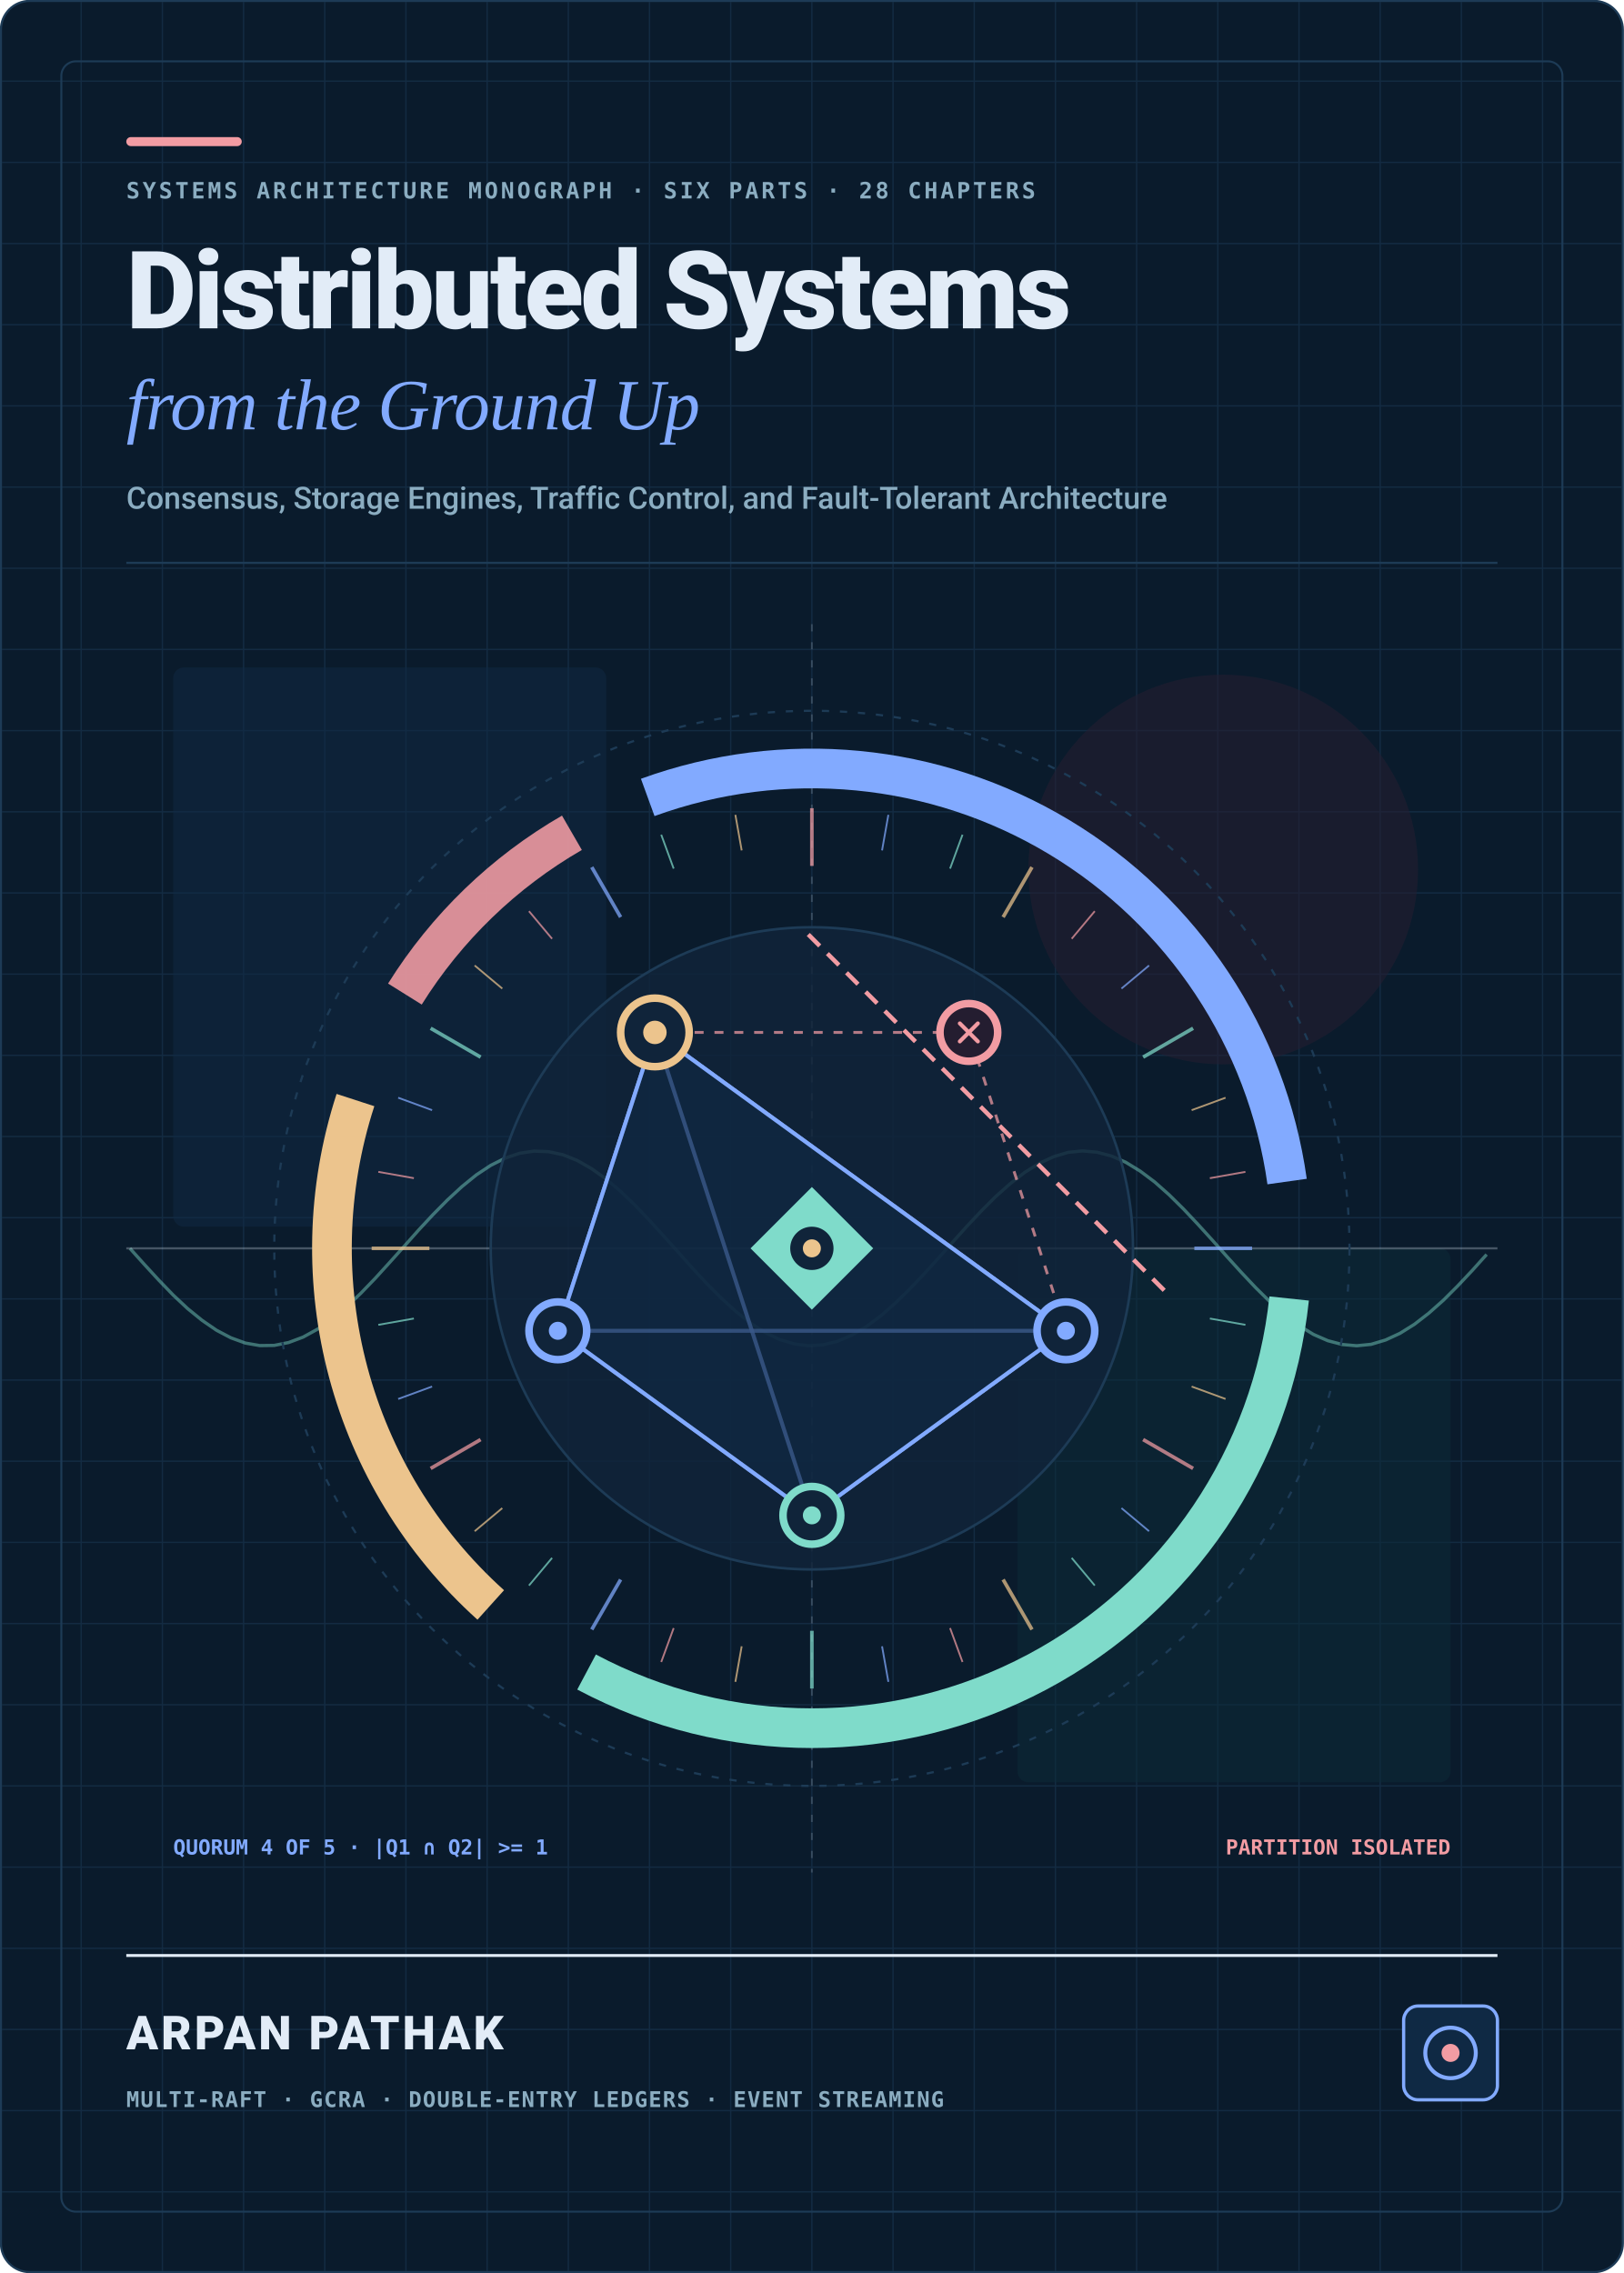
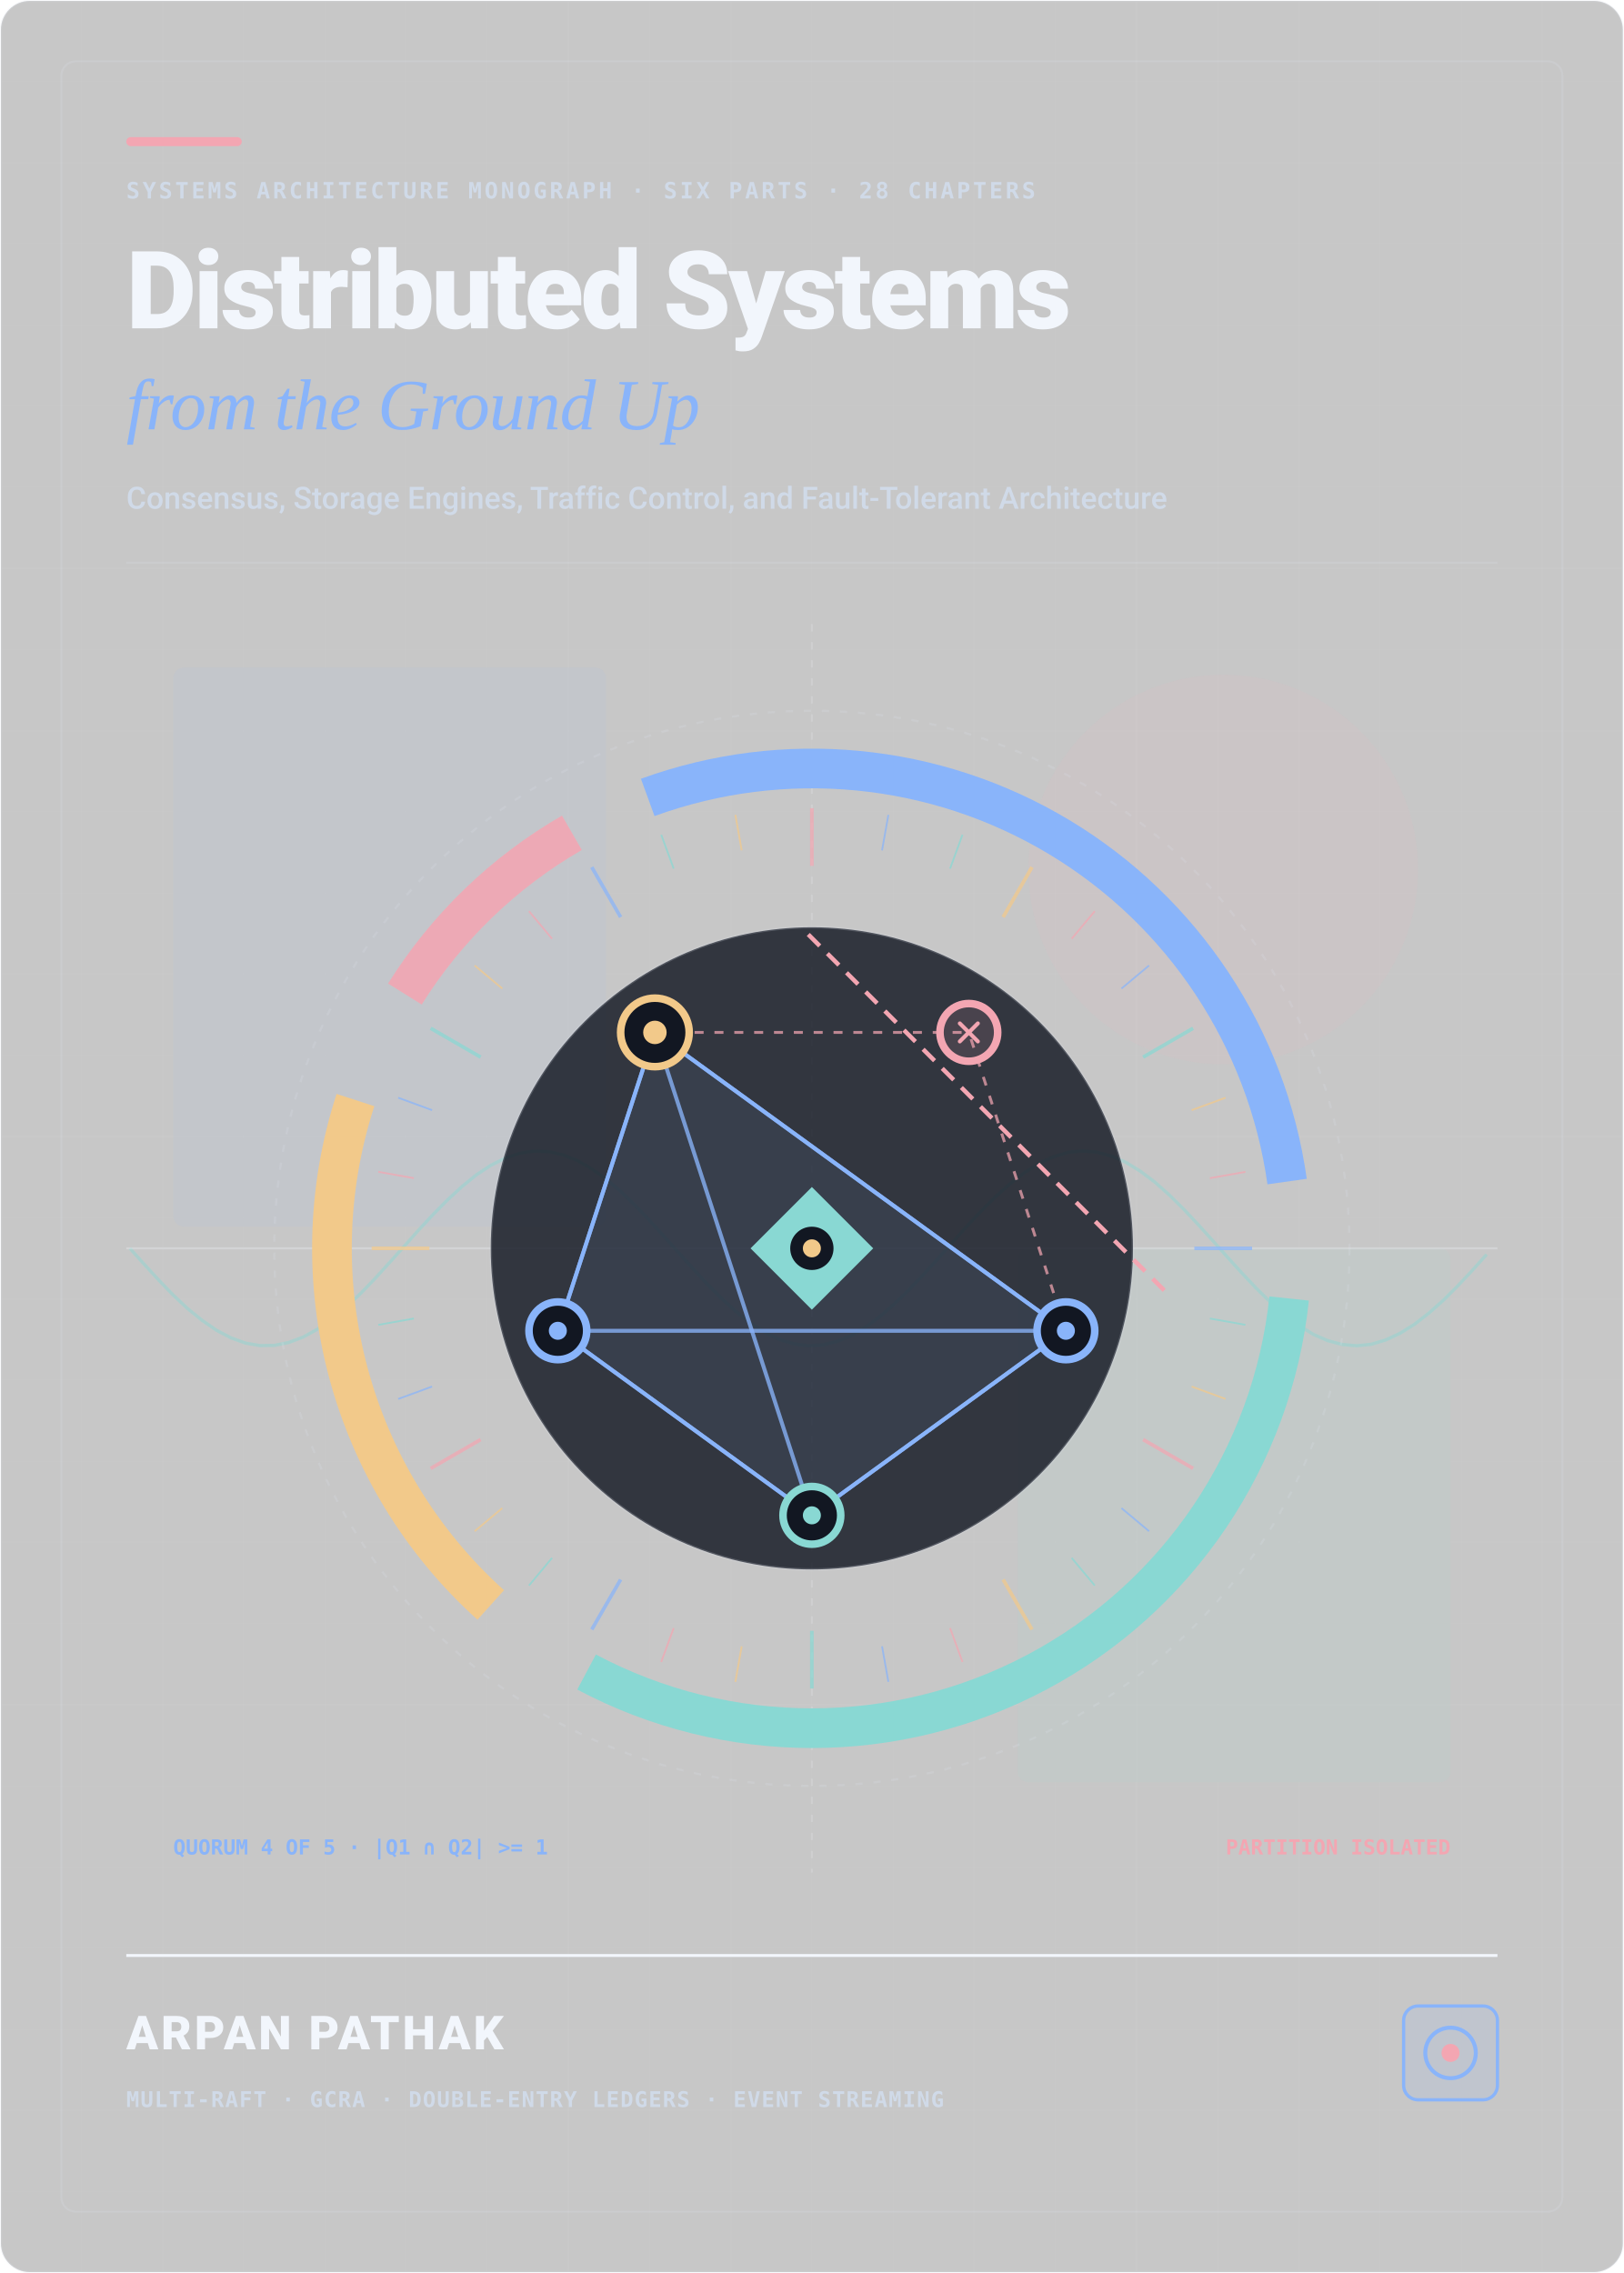
<svg xmlns="http://www.w3.org/2000/svg" viewBox="0 0 900 1260" width="900" height="1260" shape-rendering="geometricPrecision" text-rendering="geometricPrecision" role="img" aria-label="Cover of Distributed Systems from the Ground Up by Arpan Pathak. A crisp Swiss-Modernist abstract geometric composition featuring a concentric consistent-hash ring, a five-node consensus constellation with four interconnected quorum nodes separated by a dashed partition cut from one isolated node, and a harmonic rate-shaping wave.">
  <style>
    .sans { font-family: -apple-system, BlinkMacSystemFont, "SF Pro Display", "Segoe UI", Roboto, "Helvetica Neue", Arial, sans-serif; }
    .serif { font-family: Georgia, "Iowan Old Style", "Times New Roman", serif; }
    .mono { font-family: "SF Mono", SFMono-Regular, ui-monospace, Menlo, Consolas, monospace; }
  </style>
-   <rect x="0.5" y="0.5" width="899" height="1259" rx="16" fill="#0A1B2C" stroke="#1D3B56" stroke-width="1.2" />
-   <line x1="45" y1="1" x2="45" y2="1259" stroke="#132B42" stroke-width="0.75" />
-   <line x1="90" y1="1" x2="90" y2="1259" stroke="#132B42" stroke-width="0.75" />
-   <line x1="135" y1="1" x2="135" y2="1259" stroke="#132B42" stroke-width="0.75" />
-   <line x1="180" y1="1" x2="180" y2="1259" stroke="#132B42" stroke-width="0.75" />
-   <line x1="225" y1="1" x2="225" y2="1259" stroke="#132B42" stroke-width="0.75" />
-   <line x1="270" y1="1" x2="270" y2="1259" stroke="#132B42" stroke-width="0.75" />
-   <line x1="315" y1="1" x2="315" y2="1259" stroke="#132B42" stroke-width="0.75" />
-   <line x1="360" y1="1" x2="360" y2="1259" stroke="#132B42" stroke-width="0.75" />
-   <line x1="405" y1="1" x2="405" y2="1259" stroke="#132B42" stroke-width="0.75" />
-   <line x1="450" y1="1" x2="450" y2="1259" stroke="#132B42" stroke-width="0.75" />
-   <line x1="495" y1="1" x2="495" y2="1259" stroke="#132B42" stroke-width="0.75" />
-   <line x1="540" y1="1" x2="540" y2="1259" stroke="#132B42" stroke-width="0.75" />
-   <line x1="585" y1="1" x2="585" y2="1259" stroke="#132B42" stroke-width="0.75" />
-   <line x1="630" y1="1" x2="630" y2="1259" stroke="#132B42" stroke-width="0.75" />
-   <line x1="675" y1="1" x2="675" y2="1259" stroke="#132B42" stroke-width="0.75" />
-   <line x1="720" y1="1" x2="720" y2="1259" stroke="#132B42" stroke-width="0.75" />
-   <line x1="765" y1="1" x2="765" y2="1259" stroke="#132B42" stroke-width="0.75" />
-   <line x1="810" y1="1" x2="810" y2="1259" stroke="#132B42" stroke-width="0.75" />
-   <line x1="855" y1="1" x2="855" y2="1259" stroke="#132B42" stroke-width="0.75" />
-   <line x1="1" y1="45" x2="899" y2="45" stroke="#132B42" stroke-width="0.75" />
-   <line x1="1" y1="90" x2="899" y2="90" stroke="#132B42" stroke-width="0.75" />
-   <line x1="1" y1="135" x2="899" y2="135" stroke="#132B42" stroke-width="0.75" />
-   <line x1="1" y1="180" x2="899" y2="180" stroke="#132B42" stroke-width="0.75" />
-   <line x1="1" y1="225" x2="899" y2="225" stroke="#132B42" stroke-width="0.75" />
-   <line x1="1" y1="270" x2="899" y2="270" stroke="#132B42" stroke-width="0.75" />
-   <line x1="1" y1="315" x2="899" y2="315" stroke="#132B42" stroke-width="0.75" />
-   <line x1="1" y1="360" x2="899" y2="360" stroke="#132B42" stroke-width="0.75" />
-   <line x1="1" y1="405" x2="899" y2="405" stroke="#132B42" stroke-width="0.75" />
-   <line x1="1" y1="450" x2="899" y2="450" stroke="#132B42" stroke-width="0.75" />
-   <line x1="1" y1="495" x2="899" y2="495" stroke="#132B42" stroke-width="0.75" />
-   <line x1="1" y1="540" x2="899" y2="540" stroke="#132B42" stroke-width="0.75" />
-   <line x1="1" y1="585" x2="899" y2="585" stroke="#132B42" stroke-width="0.75" />
-   <line x1="1" y1="630" x2="899" y2="630" stroke="#132B42" stroke-width="0.75" />
-   <line x1="1" y1="675" x2="899" y2="675" stroke="#132B42" stroke-width="0.75" />
-   <line x1="1" y1="720" x2="899" y2="720" stroke="#132B42" stroke-width="0.75" />
-   <line x1="1" y1="765" x2="899" y2="765" stroke="#132B42" stroke-width="0.75" />
-   <line x1="1" y1="810" x2="899" y2="810" stroke="#132B42" stroke-width="0.75" />
-   <line x1="1" y1="855" x2="899" y2="855" stroke="#132B42" stroke-width="0.75" />
-   <line x1="1" y1="900" x2="899" y2="900" stroke="#132B42" stroke-width="0.75" />
-   <line x1="1" y1="945" x2="899" y2="945" stroke="#132B42" stroke-width="0.75" />
-   <line x1="1" y1="990" x2="899" y2="990" stroke="#132B42" stroke-width="0.75" />
-   <line x1="1" y1="1035" x2="899" y2="1035" stroke="#132B42" stroke-width="0.75" />
-   <line x1="1" y1="1080" x2="899" y2="1080" stroke="#132B42" stroke-width="0.75" />
-   <line x1="1" y1="1125" x2="899" y2="1125" stroke="#132B42" stroke-width="0.75" />
-   <line x1="1" y1="1170" x2="899" y2="1170" stroke="#132B42" stroke-width="0.75" />
-   <line x1="1" y1="1215" x2="899" y2="1215" stroke="#132B42" stroke-width="0.75" />
-   <rect x="34" y="34" width="832" height="1192" rx="8" fill="none" stroke="#1D3B56" stroke-width="1.1" />
-   <rect x="70" y="76" width="64" height="5" rx="2.5" fill="#F29CA3" />
-   <text x="70" y="110" class="mono" font-size="12.5" font-weight="700" fill="#8BADC1" letter-spacing="0.12em">SYSTEMS ARCHITECTURE MONOGRAPH  ·  SIX PARTS  ·  28 CHAPTERS</text>
-   <text x="70" y="182" class="sans" font-size="60" font-weight="800" fill="#E2ECF7" letter-spacing="-0.025em">Distributed Systems</text>
-   <text x="70" y="238" class="serif" font-size="40" font-style="italic" fill="#82AAFF" letter-spacing="-0.01em">from the Ground Up</text>
-   <text x="70" y="282" class="sans" font-size="17" font-weight="500" fill="#8BADC1">Consensus, Storage Engines, Traffic Control, and Fault-Tolerant Architecture</text>
-   <line x1="70" y1="312" x2="830" y2="312" stroke="#1D3B56" stroke-width="1.2" />
-   <rect x="96" y="370" width="240" height="310" rx="6" fill="#0F2944" opacity="0.52" />
-   <rect x="564" y="692" width="240" height="296" rx="6" fill="#0B2A38" opacity="0.52" />
-   <circle cx="678" cy="482" r="108" fill="#241D30" opacity="0.58" />
-   <polyline points="72.0,692.0 80.0,700.9 88.0,709.6 96.0,717.9 104.0,725.4 112.0,731.9 120.0,737.4 128.0,741.6 136.0,744.5 144.0,745.9 152.0,745.8 160.0,744.2 168.0,741.2 176.0,736.8 184.0,731.2 192.0,724.5 200.0,716.9 208.0,708.6 216.0,699.8 224.0,690.9 232.0,681.9 240.0,673.3 248.0,665.2 256.0,657.8 264.0,651.3 272.0,646.0 280.0,642.0 288.0,639.3 296.0,638.1 304.0,638.4 312.0,640.1 320.0,643.3 328.0,647.9 336.0,653.6 344.0,660.4 352.0,668.1 360.0,676.5 368.0,685.3 376.0,694.2 384.0,703.2 392.0,711.8 400.0,719.8 408.0,727.1 416.0,733.4 424.0,738.6 432.0,742.5 440.0,744.9 448.0,746.0 456.0,745.5 464.0,743.6 472.0,740.2 480.0,735.5 488.0,729.6 496.0,722.6 504.0,714.8 512.0,706.4 520.0,697.6 528.0,688.6 536.0,679.7 544.0,671.2 552.0,663.2 560.0,656.1 568.0,649.9 576.0,644.9 584.0,641.2 592.0,638.8 600.0,638.0 608.0,638.7 616.0,640.8 624.0,644.3 632.0,649.2 640.0,655.2 648.0,662.3 656.0,670.2 664.0,678.7 672.0,687.5 680.0,696.5 688.0,705.3 696.0,713.8 704.0,721.7 712.0,728.8 720.0,734.8 728.0,739.7 736.0,743.2 744.0,745.3 752.0,746.0 760.0,745.2 768.0,742.8 776.0,739.1 784.0,734.1 792.0,727.9 800.0,720.8 808.0,712.8 816.0,704.3 824.0,695.4" fill="none" stroke="#7FDBCA" stroke-width="1.8" opacity="0.45" />
-   <line x1="70" y1="692" x2="830" y2="692" stroke="#E2ECF7" stroke-width="1.2" opacity="0.28" />
-   <line x1="450" y1="346" x2="450" y2="1038" stroke="#E2ECF7" stroke-width="1.0" opacity="0.18" stroke-dasharray="4 6" />
-   <circle cx="450" cy="692" r="298" fill="none" stroke="#1D3B56" stroke-width="1.2" stroke-dasharray="4 6" />
-   <path d="M 359.02 442.04 A 266.00 266.00 0 0 1 713.41 654.98" fill="none" stroke="#82AAFF" stroke-width="22" />
-   <path d="M 714.54 719.80 A 266.00 266.00 0 0 1 325.12 926.86" fill="none" stroke="#7FDBCA" stroke-width="22" />
-   <path d="M 272.01 889.68 A 266.00 266.00 0 0 1 197.02 609.80" fill="none" stroke="#ECC48D" stroke-width="22" />
-   <path d="M 224.42 551.04 A 266.00 266.00 0 0 1 317.00 461.64" fill="none" stroke="#F29CA3" stroke-width="22" opacity="0.88" />
-   <line x1="662.0" y1="692.0" x2="694.0" y2="692.0" stroke="#82AAFF" stroke-width="2.0" opacity="0.72" />
-   <line x1="670.6" y1="730.9" x2="690.3" y2="734.4" stroke="#7FDBCA" stroke-width="1.0" opacity="0.72" />
-   <line x1="660.5" y1="768.6" x2="679.3" y2="775.5" stroke="#ECC48D" stroke-width="1.0" opacity="0.72" />
-   <line x1="633.6" y1="798.0" x2="661.3" y2="814.0" stroke="#F29CA3" stroke-width="2.0" opacity="0.72" />
-   <line x1="621.6" y1="836.0" x2="636.9" y2="848.8" stroke="#82AAFF" stroke-width="1.0" opacity="0.72" />
-   <line x1="594.0" y1="863.6" x2="606.8" y2="878.9" stroke="#7FDBCA" stroke-width="1.0" opacity="0.72" />
-   <line x1="556.0" y1="875.6" x2="572.0" y2="903.3" stroke="#ECC48D" stroke-width="2.0" opacity="0.72" />
-   <line x1="526.6" y1="902.5" x2="533.5" y2="921.3" stroke="#F29CA3" stroke-width="1.0" opacity="0.72" />
-   <line x1="488.9" y1="912.6" x2="492.4" y2="932.3" stroke="#82AAFF" stroke-width="1.0" opacity="0.72" />
-   <line x1="450.0" y1="904.0" x2="450.0" y2="936.0" stroke="#7FDBCA" stroke-width="2.0" opacity="0.72" />
-   <line x1="411.1" y1="912.6" x2="407.6" y2="932.3" stroke="#ECC48D" stroke-width="1.0" opacity="0.72" />
-   <line x1="373.4" y1="902.5" x2="366.5" y2="921.3" stroke="#F29CA3" stroke-width="1.0" opacity="0.72" />
-   <line x1="344.0" y1="875.6" x2="328.0" y2="903.3" stroke="#82AAFF" stroke-width="2.0" opacity="0.72" />
-   <line x1="306.0" y1="863.6" x2="293.2" y2="878.9" stroke="#7FDBCA" stroke-width="1.0" opacity="0.72" />
-   <line x1="278.4" y1="836.0" x2="263.1" y2="848.8" stroke="#ECC48D" stroke-width="1.0" opacity="0.72" />
-   <line x1="266.4" y1="798.0" x2="238.7" y2="814.0" stroke="#F29CA3" stroke-width="2.0" opacity="0.72" />
-   <line x1="239.5" y1="768.6" x2="220.7" y2="775.5" stroke="#82AAFF" stroke-width="1.0" opacity="0.72" />
-   <line x1="229.4" y1="730.9" x2="209.7" y2="734.4" stroke="#7FDBCA" stroke-width="1.0" opacity="0.72" />
-   <line x1="238.0" y1="692.0" x2="206.0" y2="692.0" stroke="#ECC48D" stroke-width="2.0" opacity="0.72" />
-   <line x1="229.4" y1="653.1" x2="209.7" y2="649.6" stroke="#F29CA3" stroke-width="1.0" opacity="0.72" />
-   <line x1="239.5" y1="615.4" x2="220.7" y2="608.5" stroke="#82AAFF" stroke-width="1.0" opacity="0.72" />
-   <line x1="266.4" y1="586.0" x2="238.7" y2="570.0" stroke="#7FDBCA" stroke-width="2.0" opacity="0.72" />
-   <line x1="278.4" y1="548.0" x2="263.1" y2="535.2" stroke="#ECC48D" stroke-width="1.0" opacity="0.72" />
-   <line x1="306.0" y1="520.4" x2="293.2" y2="505.1" stroke="#F29CA3" stroke-width="1.0" opacity="0.72" />
-   <line x1="344.0" y1="508.4" x2="328.0" y2="480.7" stroke="#82AAFF" stroke-width="2.0" opacity="0.72" />
-   <line x1="373.4" y1="481.5" x2="366.5" y2="462.7" stroke="#7FDBCA" stroke-width="1.0" opacity="0.72" />
-   <line x1="411.1" y1="471.4" x2="407.6" y2="451.7" stroke="#ECC48D" stroke-width="1.0" opacity="0.72" />
-   <line x1="450.0" y1="480.0" x2="450.0" y2="448.0" stroke="#F29CA3" stroke-width="2.0" opacity="0.72" />
-   <line x1="488.9" y1="471.4" x2="492.4" y2="451.7" stroke="#82AAFF" stroke-width="1.0" opacity="0.72" />
-   <line x1="526.6" y1="481.5" x2="533.5" y2="462.7" stroke="#7FDBCA" stroke-width="1.0" opacity="0.72" />
-   <line x1="556.0" y1="508.4" x2="572.0" y2="480.7" stroke="#ECC48D" stroke-width="2.0" opacity="0.72" />
-   <line x1="594.0" y1="520.4" x2="606.8" y2="505.1" stroke="#F29CA3" stroke-width="1.0" opacity="0.72" />
-   <line x1="621.6" y1="548.0" x2="636.9" y2="535.2" stroke="#82AAFF" stroke-width="1.0" opacity="0.72" />
-   <line x1="633.6" y1="586.0" x2="661.3" y2="570.0" stroke="#7FDBCA" stroke-width="2.0" opacity="0.72" />
-   <line x1="660.5" y1="615.4" x2="679.3" y2="608.5" stroke="#ECC48D" stroke-width="1.0" opacity="0.72" />
-   <line x1="670.6" y1="653.1" x2="690.3" y2="649.6" stroke="#F29CA3" stroke-width="1.0" opacity="0.72" />
-   <circle cx="450" cy="692" r="178" fill="#10243A" fill-opacity="0.82" stroke="#1D3B56" stroke-width="1.4" />
-   <line x1="363.0" y1="572.3" x2="309.2" y2="737.7" stroke="#82AAFF" stroke-width="2.2" opacity="0.78" />
-   <line x1="363.0" y1="572.3" x2="450.0" y2="840.0" stroke="#82AAFF" stroke-width="2.2" opacity="0.78" />
-   <line x1="363.0" y1="572.3" x2="590.8" y2="737.7" stroke="#82AAFF" stroke-width="2.2" opacity="0.78" />
-   <line x1="309.2" y1="737.7" x2="450.0" y2="840.0" stroke="#82AAFF" stroke-width="2.2" opacity="0.78" />
-   <line x1="309.2" y1="737.7" x2="590.8" y2="737.7" stroke="#82AAFF" stroke-width="2.2" opacity="0.78" />
-   <line x1="450.0" y1="840.0" x2="590.8" y2="737.7" stroke="#82AAFF" stroke-width="2.2" opacity="0.78" />
-   <polygon points="363.0,572.3 309.2,737.7 450.0,840.0 590.8,737.7" fill="#0F2944" fill-opacity="0.62" stroke="#82AAFF" stroke-width="2.2" />
-   <line x1="363.0" y1="572.3" x2="537.0" y2="572.3" stroke="#F29CA3" stroke-width="1.6" stroke-dasharray="5 6" opacity="0.72" />
-   <line x1="590.8" y1="737.7" x2="537.0" y2="572.3" stroke="#F29CA3" stroke-width="1.6" stroke-dasharray="5 6" opacity="0.72" />
-   <line x1="448" y1="518" x2="646" y2="716" stroke="#F29CA3" stroke-width="2.4" stroke-dasharray="9 6" />
-   <polygon points="450,658 484,692 450,726 416,692" fill="#7FDBCA" />
-   <circle cx="450" cy="692" r="12" fill="#10243A" />
-   <circle cx="450" cy="692" r="5" fill="#ECC48D" />
-   <circle cx="363.0" cy="572.3" r="19" fill="#10243A" stroke="#ECC48D" stroke-width="4.2" />
-   <circle cx="363.0" cy="572.3" r="6.5" fill="#ECC48D" />
-   <circle cx="309.2" cy="737.7" r="16" fill="#10243A" stroke="#82AAFF" stroke-width="4.2" />
-   <circle cx="309.2" cy="737.7" r="5" fill="#82AAFF" />
-   <circle cx="450.0" cy="840.0" r="16" fill="#10243A" stroke="#7FDBCA" stroke-width="4.2" />
-   <circle cx="450.0" cy="840.0" r="5" fill="#7FDBCA" />
-   <circle cx="590.8" cy="737.7" r="16" fill="#10243A" stroke="#82AAFF" stroke-width="4.2" />
-   <circle cx="590.8" cy="737.7" r="5" fill="#82AAFF" />
-   <circle cx="537.0" cy="572.3" r="16" fill="#241D30" stroke="#F29CA3" stroke-width="4.2" />
-   <line x1="532.0" y1="567.3" x2="542.0" y2="577.3" stroke="#F29CA3" stroke-width="2.2" stroke-linecap="round" />
-   <line x1="542.0" y1="567.3" x2="532.0" y2="577.3" stroke="#F29CA3" stroke-width="2.2" stroke-linecap="round" />
-   <text x="96" y="1028" class="mono" font-size="11.5" font-weight="700" fill="#82AAFF">QUORUM  4 OF 5  ·  |Q1 ∩ Q2| &gt;= 1</text>
-   <text x="804" y="1028" text-anchor="end" class="mono" font-size="11.5" font-weight="700" fill="#F29CA3">PARTITION ISOLATED</text>
-   <line x1="70" y1="1084" x2="830" y2="1084" stroke="#E2ECF7" stroke-width="1.6" />
-   <text x="70" y="1136" class="sans" font-size="26" font-weight="800" fill="#E2ECF7" letter-spacing="0.06em">ARPAN PATHAK</text>
-   <text x="70" y="1168" class="mono" font-size="12" font-weight="600" fill="#8BADC1" letter-spacing="0.05em">MULTI-RAFT  ·  GCRA  ·  DOUBLE-ENTRY LEDGERS  ·  EVENT STREAMING</text>
-   <rect x="778" y="1112" width="52" height="52" rx="8" fill="#0F2944" stroke="#82AAFF" stroke-width="1.8" />
-   <circle cx="804" cy="1138" r="14" fill="none" stroke="#82AAFF" stroke-width="2.2" />
-   <circle cx="804" cy="1138" r="5" fill="#F29CA3" />
+   <rect x="0.5" y="0.5" width="899" height="1259" rx="16" fill="rgba(0, 0, 0, 0.22)" stroke="rgba(226, 232, 240, 0.18)" stroke-width="1.2" />
+   <line x1="45" y1="1" x2="45" y2="1259" stroke="rgba(226, 232, 240, 0.04)" stroke-width="0.75" />
+   <line x1="90" y1="1" x2="90" y2="1259" stroke="rgba(226, 232, 240, 0.04)" stroke-width="0.75" />
+   <line x1="135" y1="1" x2="135" y2="1259" stroke="rgba(226, 232, 240, 0.04)" stroke-width="0.75" />
+   <line x1="180" y1="1" x2="180" y2="1259" stroke="rgba(226, 232, 240, 0.04)" stroke-width="0.75" />
+   <line x1="225" y1="1" x2="225" y2="1259" stroke="rgba(226, 232, 240, 0.04)" stroke-width="0.75" />
+   <line x1="270" y1="1" x2="270" y2="1259" stroke="rgba(226, 232, 240, 0.04)" stroke-width="0.75" />
+   <line x1="315" y1="1" x2="315" y2="1259" stroke="rgba(226, 232, 240, 0.04)" stroke-width="0.75" />
+   <line x1="360" y1="1" x2="360" y2="1259" stroke="rgba(226, 232, 240, 0.04)" stroke-width="0.75" />
+   <line x1="405" y1="1" x2="405" y2="1259" stroke="rgba(226, 232, 240, 0.04)" stroke-width="0.75" />
+   <line x1="450" y1="1" x2="450" y2="1259" stroke="rgba(226, 232, 240, 0.04)" stroke-width="0.75" />
+   <line x1="495" y1="1" x2="495" y2="1259" stroke="rgba(226, 232, 240, 0.04)" stroke-width="0.75" />
+   <line x1="540" y1="1" x2="540" y2="1259" stroke="rgba(226, 232, 240, 0.04)" stroke-width="0.75" />
+   <line x1="585" y1="1" x2="585" y2="1259" stroke="rgba(226, 232, 240, 0.04)" stroke-width="0.75" />
+   <line x1="630" y1="1" x2="630" y2="1259" stroke="rgba(226, 232, 240, 0.04)" stroke-width="0.75" />
+   <line x1="675" y1="1" x2="675" y2="1259" stroke="rgba(226, 232, 240, 0.04)" stroke-width="0.75" />
+   <line x1="720" y1="1" x2="720" y2="1259" stroke="rgba(226, 232, 240, 0.04)" stroke-width="0.75" />
+   <line x1="765" y1="1" x2="765" y2="1259" stroke="rgba(226, 232, 240, 0.04)" stroke-width="0.75" />
+   <line x1="810" y1="1" x2="810" y2="1259" stroke="rgba(226, 232, 240, 0.04)" stroke-width="0.75" />
+   <line x1="855" y1="1" x2="855" y2="1259" stroke="rgba(226, 232, 240, 0.04)" stroke-width="0.75" />
+   <line x1="1" y1="45" x2="899" y2="45" stroke="rgba(226, 232, 240, 0.04)" stroke-width="0.75" />
+   <line x1="1" y1="90" x2="899" y2="90" stroke="rgba(226, 232, 240, 0.04)" stroke-width="0.75" />
+   <line x1="1" y1="135" x2="899" y2="135" stroke="rgba(226, 232, 240, 0.04)" stroke-width="0.75" />
+   <line x1="1" y1="180" x2="899" y2="180" stroke="rgba(226, 232, 240, 0.04)" stroke-width="0.75" />
+   <line x1="1" y1="225" x2="899" y2="225" stroke="rgba(226, 232, 240, 0.04)" stroke-width="0.75" />
+   <line x1="1" y1="270" x2="899" y2="270" stroke="rgba(226, 232, 240, 0.04)" stroke-width="0.75" />
+   <line x1="1" y1="315" x2="899" y2="315" stroke="rgba(226, 232, 240, 0.04)" stroke-width="0.75" />
+   <line x1="1" y1="360" x2="899" y2="360" stroke="rgba(226, 232, 240, 0.04)" stroke-width="0.75" />
+   <line x1="1" y1="405" x2="899" y2="405" stroke="rgba(226, 232, 240, 0.04)" stroke-width="0.75" />
+   <line x1="1" y1="450" x2="899" y2="450" stroke="rgba(226, 232, 240, 0.04)" stroke-width="0.75" />
+   <line x1="1" y1="495" x2="899" y2="495" stroke="rgba(226, 232, 240, 0.04)" stroke-width="0.75" />
+   <line x1="1" y1="540" x2="899" y2="540" stroke="rgba(226, 232, 240, 0.04)" stroke-width="0.75" />
+   <line x1="1" y1="585" x2="899" y2="585" stroke="rgba(226, 232, 240, 0.04)" stroke-width="0.75" />
+   <line x1="1" y1="630" x2="899" y2="630" stroke="rgba(226, 232, 240, 0.04)" stroke-width="0.75" />
+   <line x1="1" y1="675" x2="899" y2="675" stroke="rgba(226, 232, 240, 0.04)" stroke-width="0.75" />
+   <line x1="1" y1="720" x2="899" y2="720" stroke="rgba(226, 232, 240, 0.04)" stroke-width="0.75" />
+   <line x1="1" y1="765" x2="899" y2="765" stroke="rgba(226, 232, 240, 0.04)" stroke-width="0.75" />
+   <line x1="1" y1="810" x2="899" y2="810" stroke="rgba(226, 232, 240, 0.04)" stroke-width="0.75" />
+   <line x1="1" y1="855" x2="899" y2="855" stroke="rgba(226, 232, 240, 0.04)" stroke-width="0.75" />
+   <line x1="1" y1="900" x2="899" y2="900" stroke="rgba(226, 232, 240, 0.04)" stroke-width="0.75" />
+   <line x1="1" y1="945" x2="899" y2="945" stroke="rgba(226, 232, 240, 0.04)" stroke-width="0.75" />
+   <line x1="1" y1="990" x2="899" y2="990" stroke="rgba(226, 232, 240, 0.04)" stroke-width="0.75" />
+   <line x1="1" y1="1035" x2="899" y2="1035" stroke="rgba(226, 232, 240, 0.04)" stroke-width="0.75" />
+   <line x1="1" y1="1080" x2="899" y2="1080" stroke="rgba(226, 232, 240, 0.04)" stroke-width="0.75" />
+   <line x1="1" y1="1125" x2="899" y2="1125" stroke="rgba(226, 232, 240, 0.04)" stroke-width="0.75" />
+   <line x1="1" y1="1170" x2="899" y2="1170" stroke="rgba(226, 232, 240, 0.04)" stroke-width="0.75" />
+   <line x1="1" y1="1215" x2="899" y2="1215" stroke="rgba(226, 232, 240, 0.04)" stroke-width="0.75" />
+   <rect x="34" y="34" width="832" height="1192" rx="8" fill="none" stroke="rgba(226, 232, 240, 0.18)" stroke-width="1.1" />
+   <rect x="70" y="76" width="64" height="5" rx="2.5" fill="#F3A6B2" />
+   <text x="70" y="110" class="mono" font-size="12.5" font-weight="700" fill="#D0DAE8" letter-spacing="0.12em">SYSTEMS ARCHITECTURE MONOGRAPH  ·  SIX PARTS  ·  28 CHAPTERS</text>
+   <text x="70" y="182" class="sans" font-size="60" font-weight="800" fill="#F2F6FC" letter-spacing="-0.025em">Distributed Systems</text>
+   <text x="70" y="238" class="serif" font-size="40" font-style="italic" fill="#89B4FA" letter-spacing="-0.01em">from the Ground Up</text>
+   <text x="70" y="282" class="sans" font-size="17" font-weight="500" fill="#D0DAE8">Consensus, Storage Engines, Traffic Control, and Fault-Tolerant Architecture</text>
+   <line x1="70" y1="312" x2="830" y2="312" stroke="rgba(226, 232, 240, 0.18)" stroke-width="1.2" />
+   <rect x="96" y="370" width="240" height="310" rx="6" fill="rgba(137, 180, 250, 0.12)" opacity="0.52" />
+   <rect x="564" y="692" width="240" height="296" rx="6" fill="rgba(137, 216, 211, 0.12)" opacity="0.52" />
+   <circle cx="678" cy="482" r="108" fill="rgba(243, 166, 178, 0.12)" opacity="0.58" />
+   <polyline points="72.0,692.0 80.0,700.9 88.0,709.6 96.0,717.9 104.0,725.4 112.0,731.9 120.0,737.4 128.0,741.6 136.0,744.5 144.0,745.9 152.0,745.8 160.0,744.2 168.0,741.2 176.0,736.8 184.0,731.2 192.0,724.5 200.0,716.9 208.0,708.6 216.0,699.8 224.0,690.9 232.0,681.9 240.0,673.3 248.0,665.2 256.0,657.8 264.0,651.3 272.0,646.0 280.0,642.0 288.0,639.3 296.0,638.1 304.0,638.4 312.0,640.1 320.0,643.3 328.0,647.9 336.0,653.6 344.0,660.4 352.0,668.1 360.0,676.5 368.0,685.3 376.0,694.2 384.0,703.2 392.0,711.8 400.0,719.8 408.0,727.1 416.0,733.4 424.0,738.6 432.0,742.5 440.0,744.9 448.0,746.0 456.0,745.5 464.0,743.6 472.0,740.2 480.0,735.5 488.0,729.6 496.0,722.6 504.0,714.8 512.0,706.4 520.0,697.6 528.0,688.6 536.0,679.7 544.0,671.2 552.0,663.2 560.0,656.1 568.0,649.9 576.0,644.9 584.0,641.2 592.0,638.8 600.0,638.0 608.0,638.7 616.0,640.8 624.0,644.3 632.0,649.2 640.0,655.2 648.0,662.3 656.0,670.2 664.0,678.7 672.0,687.5 680.0,696.5 688.0,705.3 696.0,713.8 704.0,721.7 712.0,728.8 720.0,734.8 728.0,739.7 736.0,743.2 744.0,745.3 752.0,746.0 760.0,745.2 768.0,742.8 776.0,739.1 784.0,734.1 792.0,727.9 800.0,720.8 808.0,712.8 816.0,704.3 824.0,695.4" fill="none" stroke="#89D8D3" stroke-width="1.8" opacity="0.45" />
+   <line x1="70" y1="692" x2="830" y2="692" stroke="#F2F6FC" stroke-width="1.2" opacity="0.28" />
+   <line x1="450" y1="346" x2="450" y2="1038" stroke="#F2F6FC" stroke-width="1.0" opacity="0.18" stroke-dasharray="4 6" />
+   <circle cx="450" cy="692" r="298" fill="none" stroke="rgba(226, 232, 240, 0.18)" stroke-width="1.2" stroke-dasharray="4 6" />
+   <path d="M 359.02 442.04 A 266.00 266.00 0 0 1 713.41 654.98" fill="none" stroke="#89B4FA" stroke-width="22" />
+   <path d="M 714.54 719.80 A 266.00 266.00 0 0 1 325.12 926.86" fill="none" stroke="#89D8D3" stroke-width="22" />
+   <path d="M 272.01 889.68 A 266.00 266.00 0 0 1 197.02 609.80" fill="none" stroke="#F2C98A" stroke-width="22" />
+   <path d="M 224.42 551.04 A 266.00 266.00 0 0 1 317.00 461.64" fill="none" stroke="#F3A6B2" stroke-width="22" opacity="0.88" />
+   <line x1="662.0" y1="692.0" x2="694.0" y2="692.0" stroke="#89B4FA" stroke-width="2.0" opacity="0.72" />
+   <line x1="670.6" y1="730.9" x2="690.3" y2="734.4" stroke="#89D8D3" stroke-width="1.0" opacity="0.72" />
+   <line x1="660.5" y1="768.6" x2="679.3" y2="775.5" stroke="#F2C98A" stroke-width="1.0" opacity="0.72" />
+   <line x1="633.6" y1="798.0" x2="661.3" y2="814.0" stroke="#F3A6B2" stroke-width="2.0" opacity="0.72" />
+   <line x1="621.6" y1="836.0" x2="636.9" y2="848.8" stroke="#89B4FA" stroke-width="1.0" opacity="0.72" />
+   <line x1="594.0" y1="863.6" x2="606.8" y2="878.9" stroke="#89D8D3" stroke-width="1.0" opacity="0.72" />
+   <line x1="556.0" y1="875.6" x2="572.0" y2="903.3" stroke="#F2C98A" stroke-width="2.0" opacity="0.72" />
+   <line x1="526.6" y1="902.5" x2="533.5" y2="921.3" stroke="#F3A6B2" stroke-width="1.0" opacity="0.72" />
+   <line x1="488.9" y1="912.6" x2="492.4" y2="932.3" stroke="#89B4FA" stroke-width="1.0" opacity="0.72" />
+   <line x1="450.0" y1="904.0" x2="450.0" y2="936.0" stroke="#89D8D3" stroke-width="2.0" opacity="0.72" />
+   <line x1="411.1" y1="912.6" x2="407.6" y2="932.3" stroke="#F2C98A" stroke-width="1.0" opacity="0.72" />
+   <line x1="373.4" y1="902.5" x2="366.5" y2="921.3" stroke="#F3A6B2" stroke-width="1.0" opacity="0.72" />
+   <line x1="344.0" y1="875.6" x2="328.0" y2="903.3" stroke="#89B4FA" stroke-width="2.0" opacity="0.72" />
+   <line x1="306.0" y1="863.6" x2="293.2" y2="878.9" stroke="#89D8D3" stroke-width="1.0" opacity="0.72" />
+   <line x1="278.4" y1="836.0" x2="263.1" y2="848.8" stroke="#F2C98A" stroke-width="1.0" opacity="0.72" />
+   <line x1="266.4" y1="798.0" x2="238.7" y2="814.0" stroke="#F3A6B2" stroke-width="2.0" opacity="0.72" />
+   <line x1="239.5" y1="768.6" x2="220.7" y2="775.5" stroke="#89B4FA" stroke-width="1.0" opacity="0.72" />
+   <line x1="229.4" y1="730.9" x2="209.7" y2="734.4" stroke="#89D8D3" stroke-width="1.0" opacity="0.72" />
+   <line x1="238.0" y1="692.0" x2="206.0" y2="692.0" stroke="#F2C98A" stroke-width="2.0" opacity="0.72" />
+   <line x1="229.4" y1="653.1" x2="209.7" y2="649.6" stroke="#F3A6B2" stroke-width="1.0" opacity="0.72" />
+   <line x1="239.5" y1="615.4" x2="220.7" y2="608.5" stroke="#89B4FA" stroke-width="1.0" opacity="0.72" />
+   <line x1="266.4" y1="586.0" x2="238.7" y2="570.0" stroke="#89D8D3" stroke-width="2.0" opacity="0.72" />
+   <line x1="278.4" y1="548.0" x2="263.1" y2="535.2" stroke="#F2C98A" stroke-width="1.0" opacity="0.72" />
+   <line x1="306.0" y1="520.4" x2="293.2" y2="505.1" stroke="#F3A6B2" stroke-width="1.0" opacity="0.72" />
+   <line x1="344.0" y1="508.4" x2="328.0" y2="480.7" stroke="#89B4FA" stroke-width="2.0" opacity="0.72" />
+   <line x1="373.4" y1="481.5" x2="366.5" y2="462.7" stroke="#89D8D3" stroke-width="1.0" opacity="0.72" />
+   <line x1="411.1" y1="471.4" x2="407.6" y2="451.7" stroke="#F2C98A" stroke-width="1.0" opacity="0.72" />
+   <line x1="450.0" y1="480.0" x2="450.0" y2="448.0" stroke="#F3A6B2" stroke-width="2.0" opacity="0.72" />
+   <line x1="488.9" y1="471.4" x2="492.4" y2="451.7" stroke="#89B4FA" stroke-width="1.0" opacity="0.72" />
+   <line x1="526.6" y1="481.5" x2="533.5" y2="462.7" stroke="#89D8D3" stroke-width="1.0" opacity="0.72" />
+   <line x1="556.0" y1="508.4" x2="572.0" y2="480.7" stroke="#F2C98A" stroke-width="2.0" opacity="0.72" />
+   <line x1="594.0" y1="520.4" x2="606.8" y2="505.1" stroke="#F3A6B2" stroke-width="1.0" opacity="0.72" />
+   <line x1="621.6" y1="548.0" x2="636.9" y2="535.2" stroke="#89B4FA" stroke-width="1.0" opacity="0.72" />
+   <line x1="633.6" y1="586.0" x2="661.3" y2="570.0" stroke="#89D8D3" stroke-width="2.0" opacity="0.72" />
+   <line x1="660.5" y1="615.4" x2="679.3" y2="608.5" stroke="#F2C98A" stroke-width="1.0" opacity="0.72" />
+   <line x1="670.6" y1="653.1" x2="690.3" y2="649.6" stroke="#F3A6B2" stroke-width="1.0" opacity="0.72" />
+   <circle cx="450" cy="692" r="178" fill="#121722" fill-opacity="0.82" stroke="rgba(226, 232, 240, 0.18)" stroke-width="1.4" />
+   <line x1="363.0" y1="572.3" x2="309.2" y2="737.7" stroke="#89B4FA" stroke-width="2.2" opacity="0.78" />
+   <line x1="363.0" y1="572.3" x2="450.0" y2="840.0" stroke="#89B4FA" stroke-width="2.2" opacity="0.78" />
+   <line x1="363.0" y1="572.3" x2="590.8" y2="737.7" stroke="#89B4FA" stroke-width="2.2" opacity="0.78" />
+   <line x1="309.2" y1="737.7" x2="450.0" y2="840.0" stroke="#89B4FA" stroke-width="2.2" opacity="0.78" />
+   <line x1="309.2" y1="737.7" x2="590.8" y2="737.7" stroke="#89B4FA" stroke-width="2.2" opacity="0.78" />
+   <line x1="450.0" y1="840.0" x2="590.8" y2="737.7" stroke="#89B4FA" stroke-width="2.2" opacity="0.78" />
+   <polygon points="363.0,572.3 309.2,737.7 450.0,840.0 590.8,737.7" fill="rgba(137, 180, 250, 0.12)" fill-opacity="0.62" stroke="#89B4FA" stroke-width="2.2" />
+   <line x1="363.0" y1="572.3" x2="537.0" y2="572.3" stroke="#F3A6B2" stroke-width="1.6" stroke-dasharray="5 6" opacity="0.72" />
+   <line x1="590.8" y1="737.7" x2="537.0" y2="572.3" stroke="#F3A6B2" stroke-width="1.6" stroke-dasharray="5 6" opacity="0.72" />
+   <line x1="448" y1="518" x2="646" y2="716" stroke="#F3A6B2" stroke-width="2.4" stroke-dasharray="9 6" />
+   <polygon points="450,658 484,692 450,726 416,692" fill="#89D8D3" />
+   <circle cx="450" cy="692" r="12" fill="#121722" />
+   <circle cx="450" cy="692" r="5" fill="#F2C98A" />
+   <circle cx="363.0" cy="572.3" r="19" fill="#121722" stroke="#F2C98A" stroke-width="4.2" />
+   <circle cx="363.0" cy="572.3" r="6.5" fill="#F2C98A" />
+   <circle cx="309.2" cy="737.7" r="16" fill="#121722" stroke="#89B4FA" stroke-width="4.2" />
+   <circle cx="309.2" cy="737.7" r="5" fill="#89B4FA" />
+   <circle cx="450.0" cy="840.0" r="16" fill="#121722" stroke="#89D8D3" stroke-width="4.2" />
+   <circle cx="450.0" cy="840.0" r="5" fill="#89D8D3" />
+   <circle cx="590.8" cy="737.7" r="16" fill="#121722" stroke="#89B4FA" stroke-width="4.2" />
+   <circle cx="590.8" cy="737.7" r="5" fill="#89B4FA" />
+   <circle cx="537.0" cy="572.3" r="16" fill="rgba(243, 166, 178, 0.12)" stroke="#F3A6B2" stroke-width="4.2" />
+   <line x1="532.0" y1="567.3" x2="542.0" y2="577.3" stroke="#F3A6B2" stroke-width="2.2" stroke-linecap="round" />
+   <line x1="542.0" y1="567.3" x2="532.0" y2="577.3" stroke="#F3A6B2" stroke-width="2.2" stroke-linecap="round" />
+   <text x="96" y="1028" class="mono" font-size="11.5" font-weight="700" fill="#89B4FA">QUORUM  4 OF 5  ·  |Q1 ∩ Q2| &gt;= 1</text>
+   <text x="804" y="1028" text-anchor="end" class="mono" font-size="11.5" font-weight="700" fill="#F3A6B2">PARTITION ISOLATED</text>
+   <line x1="70" y1="1084" x2="830" y2="1084" stroke="#F2F6FC" stroke-width="1.6" />
+   <text x="70" y="1136" class="sans" font-size="26" font-weight="800" fill="#F2F6FC" letter-spacing="0.06em">ARPAN PATHAK</text>
+   <text x="70" y="1168" class="mono" font-size="12" font-weight="600" fill="#D0DAE8" letter-spacing="0.05em">MULTI-RAFT  ·  GCRA  ·  DOUBLE-ENTRY LEDGERS  ·  EVENT STREAMING</text>
+   <rect x="778" y="1112" width="52" height="52" rx="8" fill="rgba(137, 180, 250, 0.12)" stroke="#89B4FA" stroke-width="1.8" />
+   <circle cx="804" cy="1138" r="14" fill="none" stroke="#89B4FA" stroke-width="2.2" />
+   <circle cx="804" cy="1138" r="5" fill="#F3A6B2" />
</svg>
